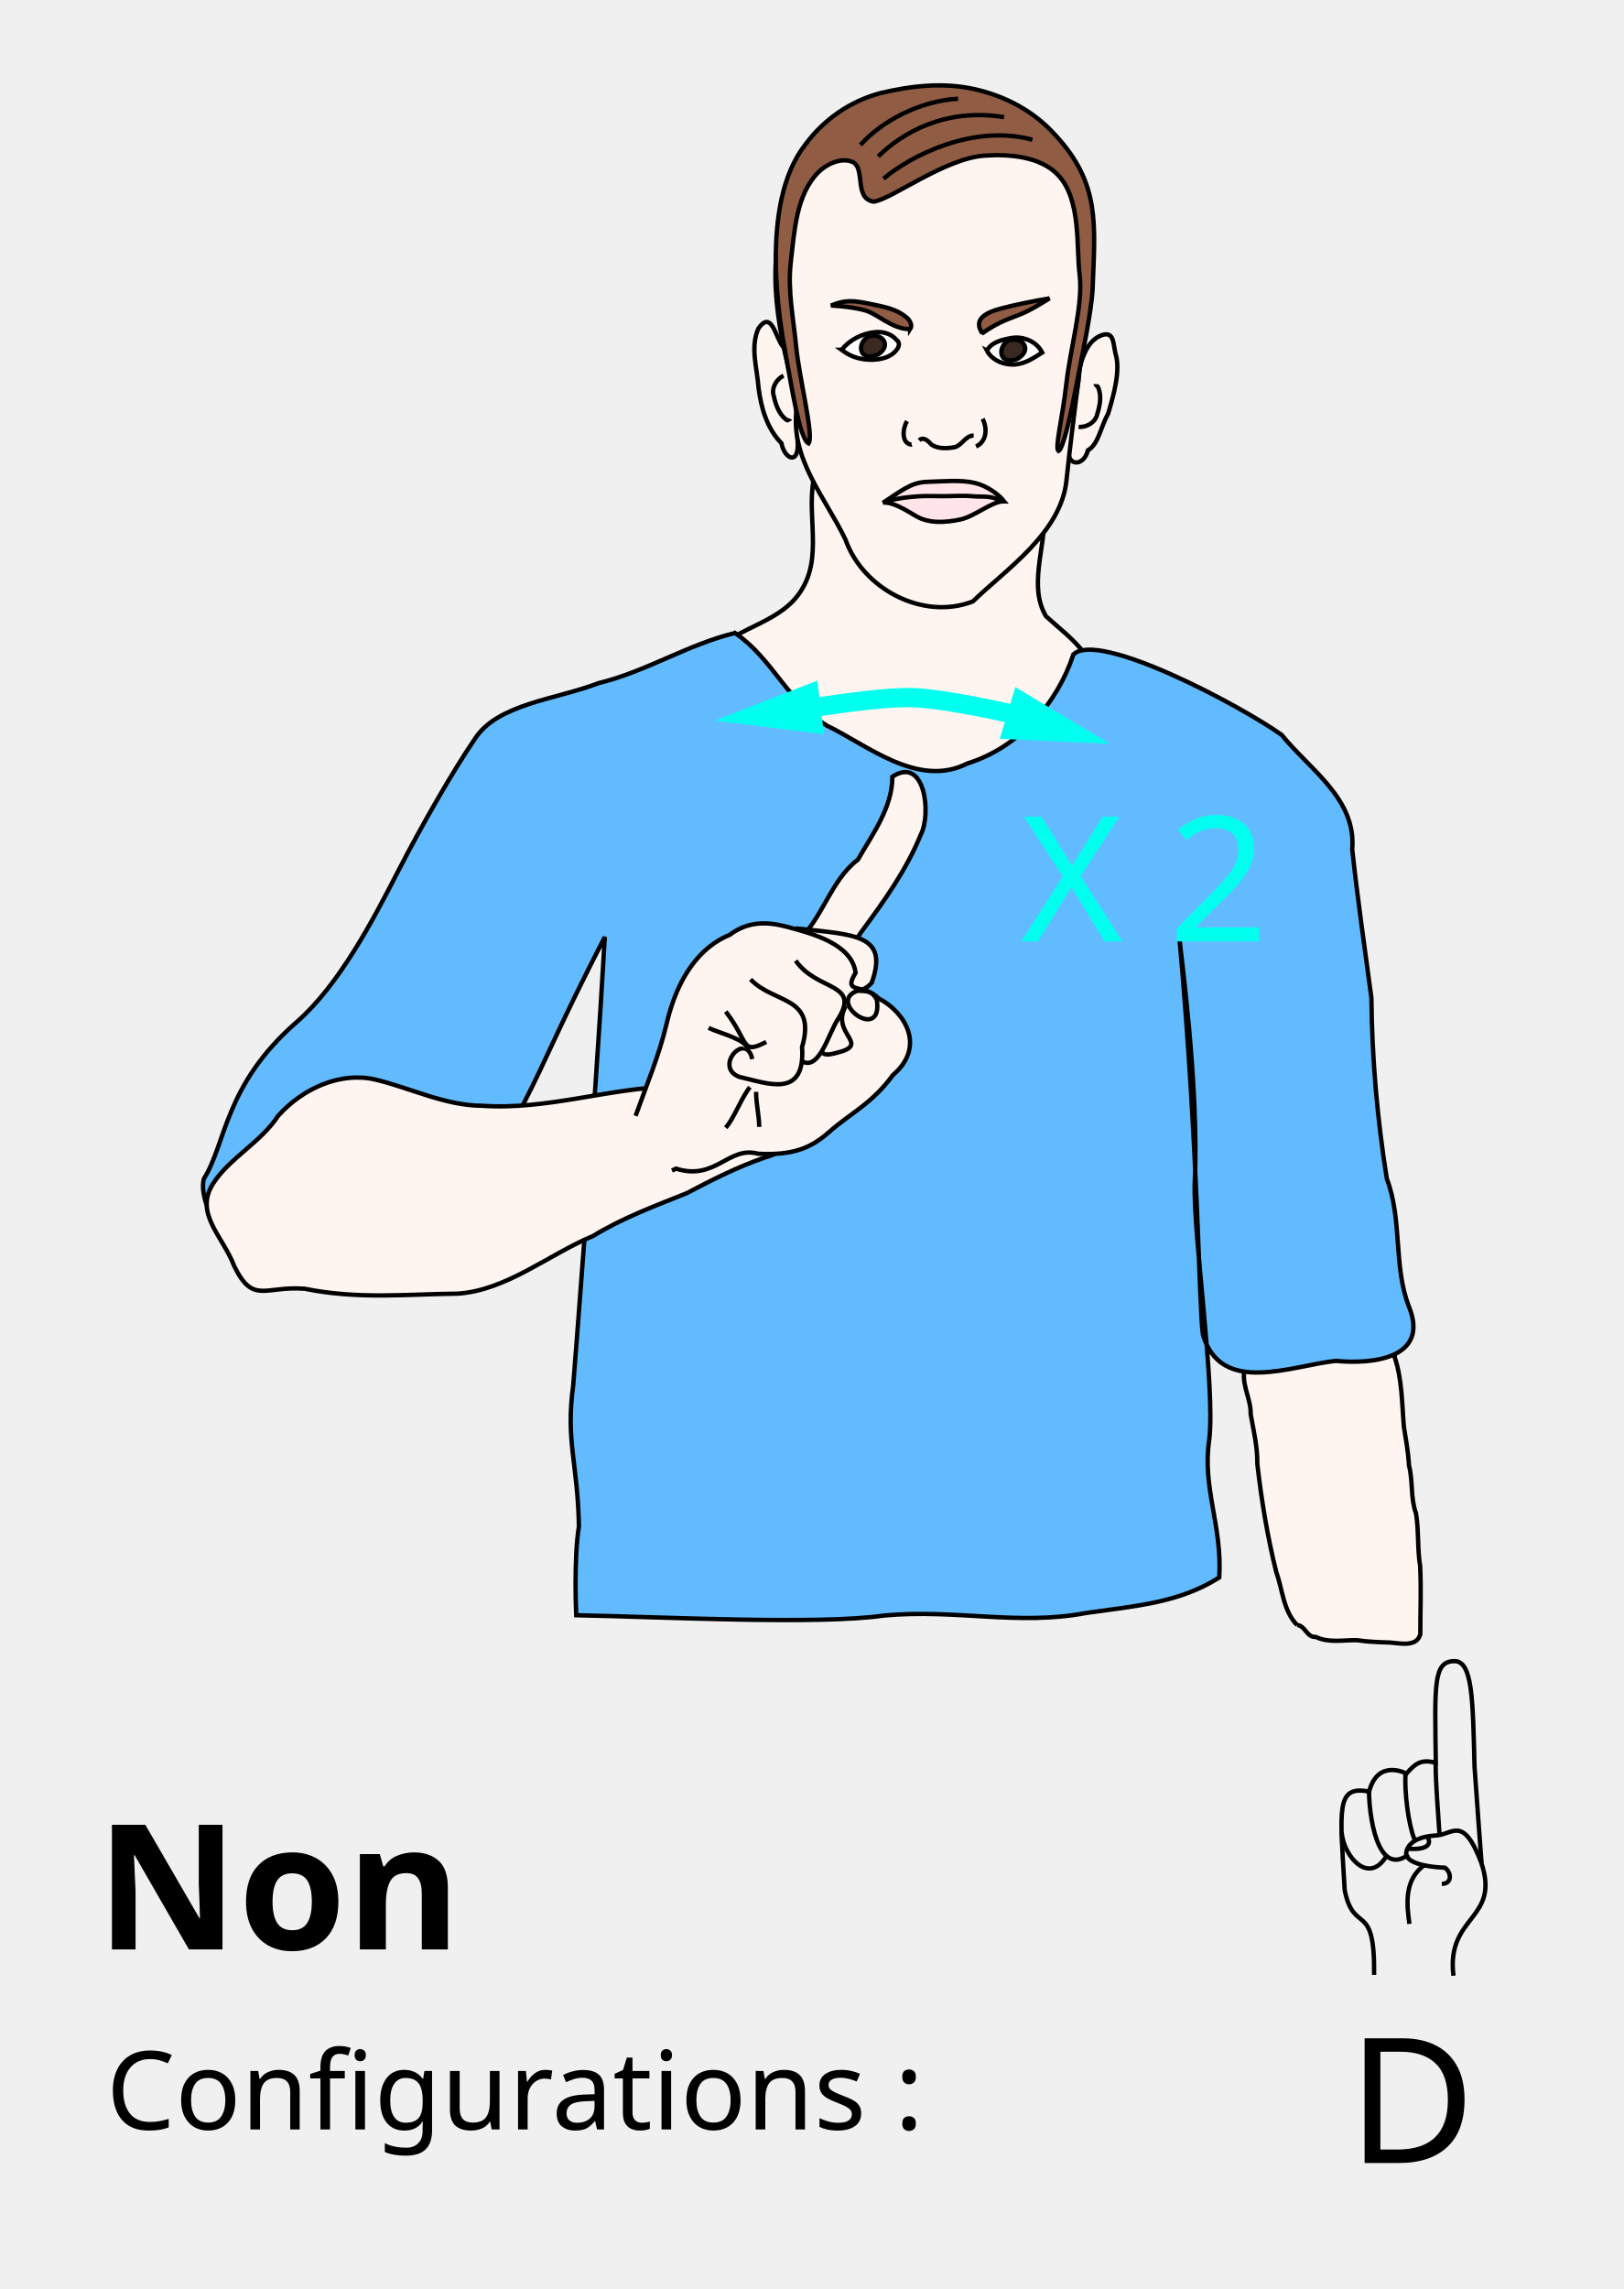
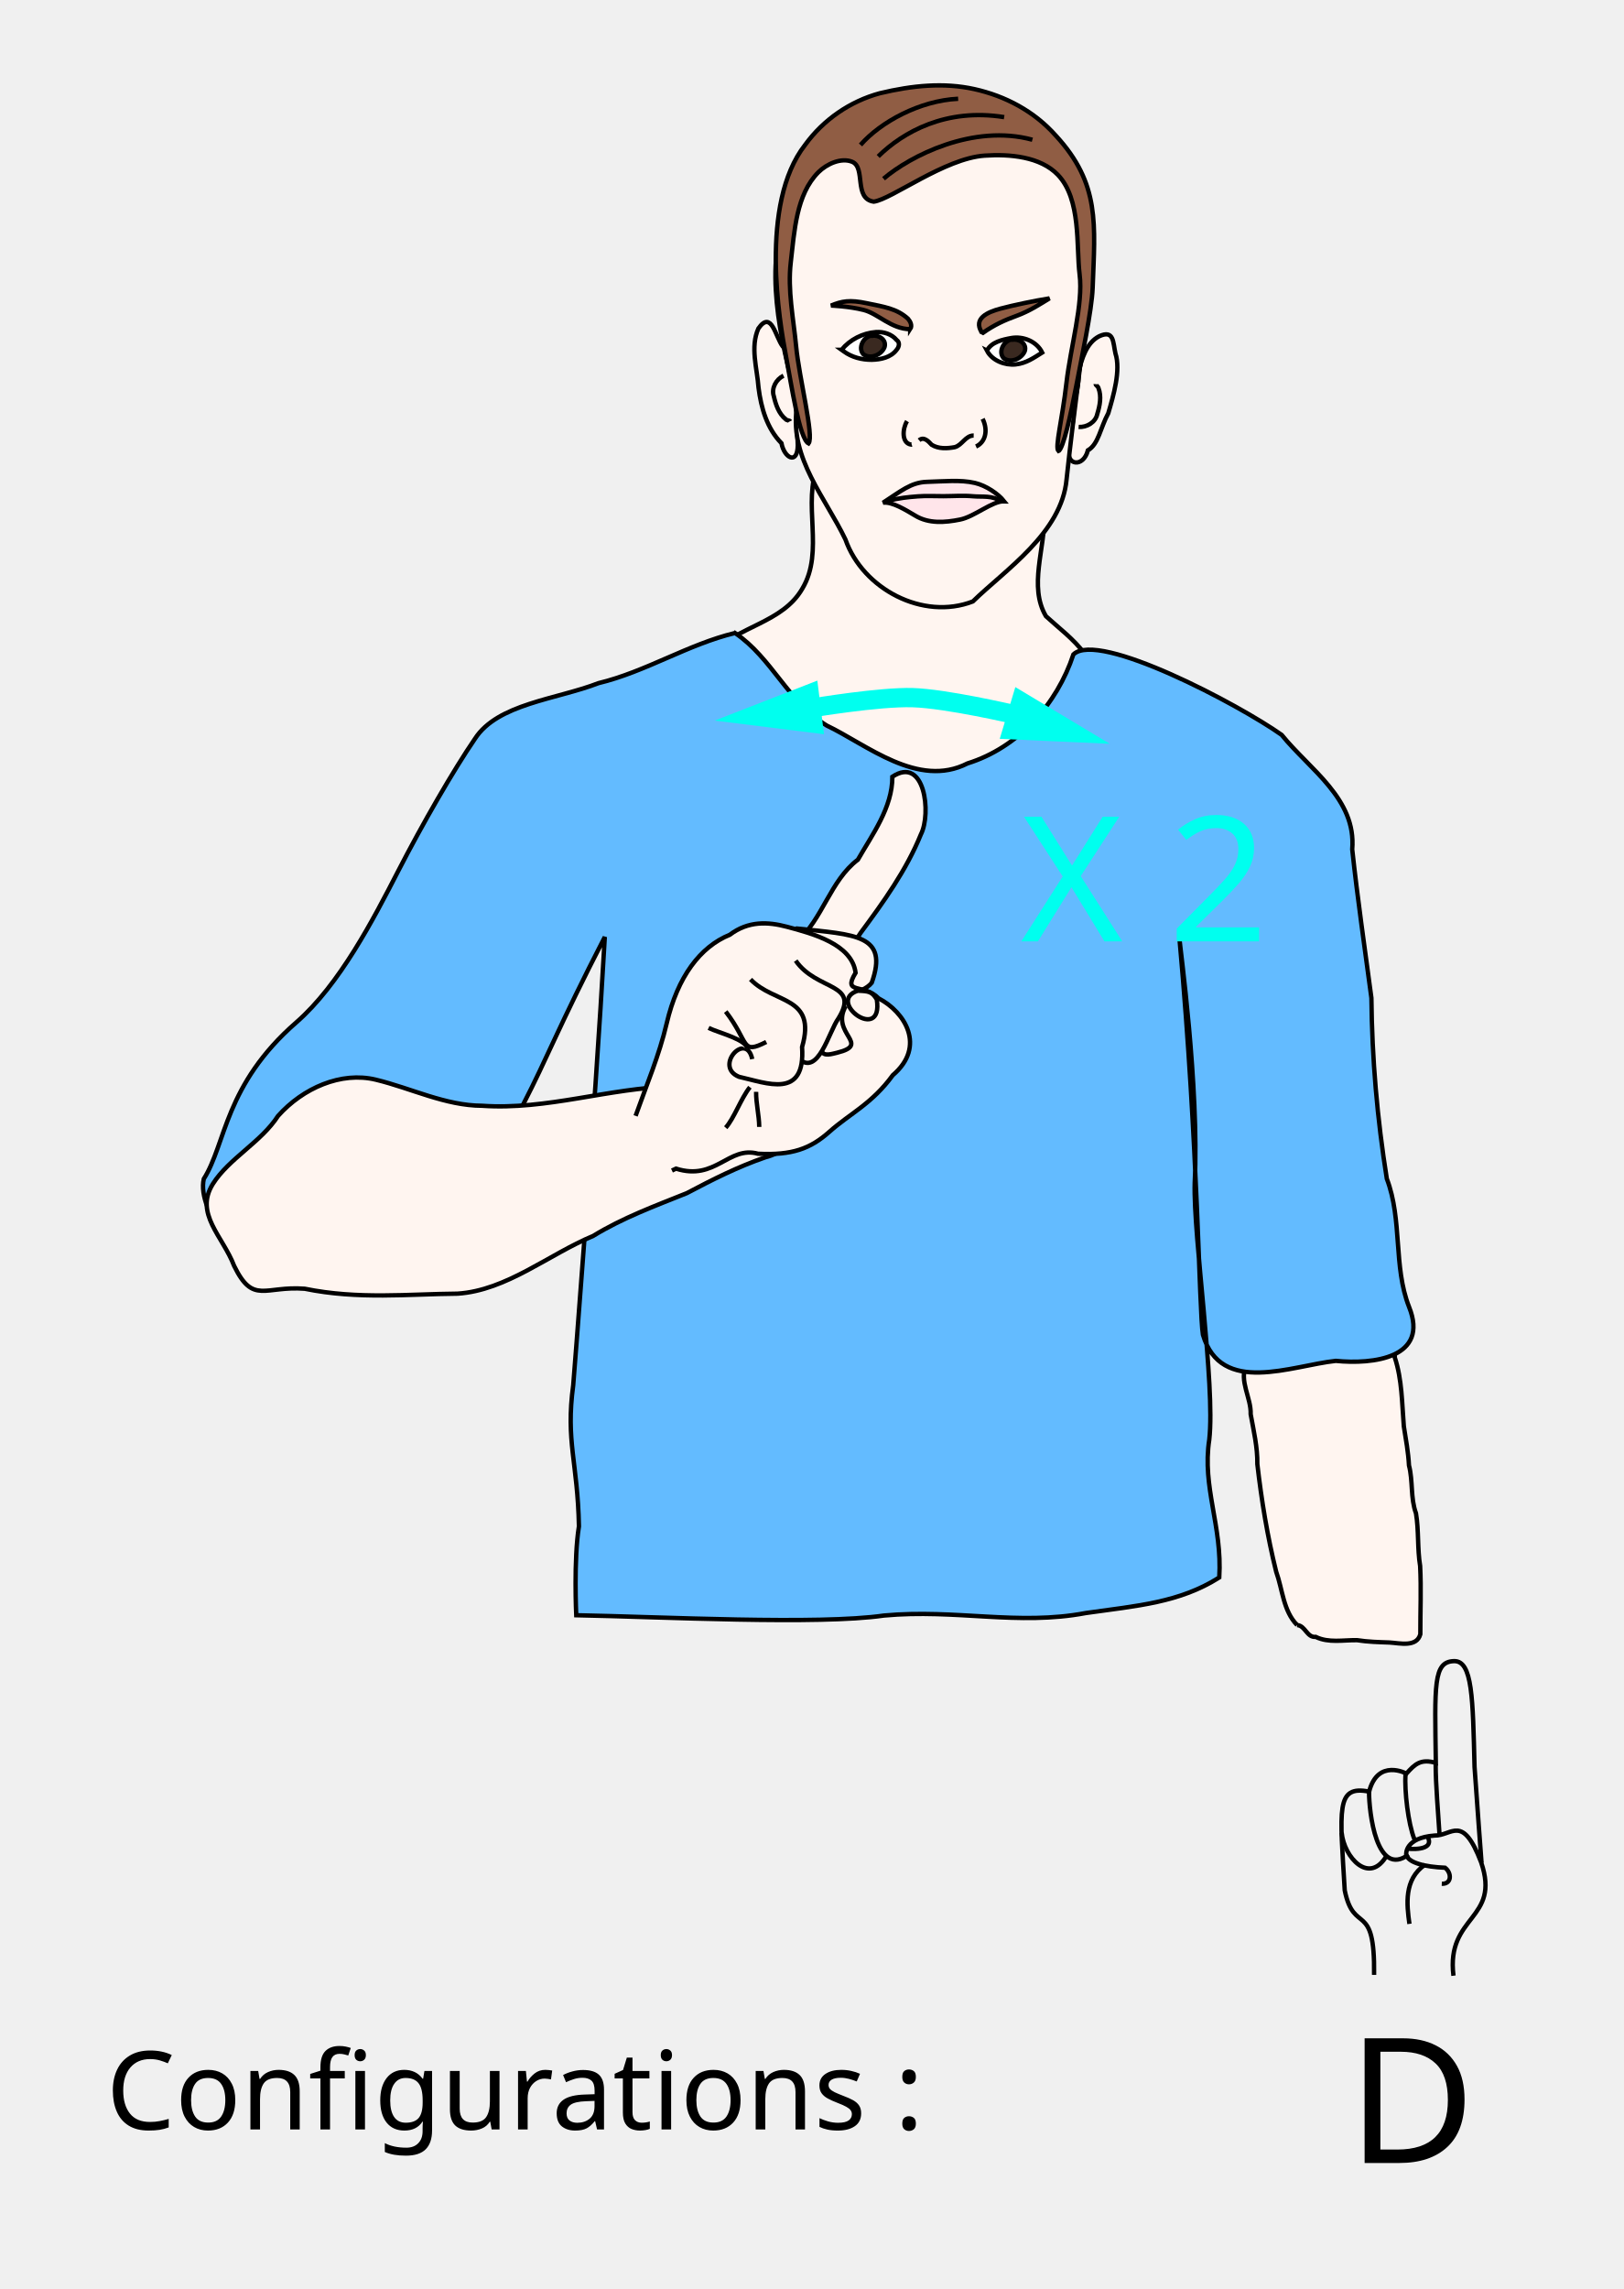
<svg xmlns="http://www.w3.org/2000/svg" width="105mm" height="148mm" viewBox="0 0 372.047 524.409" id="svg7366" version="1.1">
  <defs id="defs7368" />
  <g id="layer1" transform="translate(0,-527.9528)">
    <g id="g8008" transform="translate(8.66751,22.22336)">
      <g transform="translate(-17.61686,-99.57864)" style="opacity:1;fill:#fff5f0;fill-opacity:1" id="g4236">
        <path style="fill:#fff5f0;fill-opacity:1;fill-rule:evenodd;stroke:#000000;stroke-width:1px;stroke-linecap:butt;stroke-linejoin:miter;stroke-opacity:1" d="m 188.304,684.684 c -1.713,-2.255 -2.557,-8.421 -5.579,-4.122 -1.912,4.295 -0.285,9.108 0.034,13.577 0.582,4.595 1.932,9.34 5.252,12.711 0.627,3.355 3.669,5.076 3.737,0.507 -0.272,-6.582 -0.202,-13.288 -2.002,-19.698 -0.198,-1.082 -0.437,-2.336 -1.442,-2.975 z" id="path4238" />
        <path style="fill:#fff5f0;fill-opacity:1;fill-rule:evenodd;stroke:#000000;stroke-width:1px;stroke-linecap:butt;stroke-linejoin:miter;stroke-opacity:1" d="m 188.482,691.38 c -1.67,0.814 -2.838,2.865 -2.223,4.7 0.447,1.935 1.131,3.998 2.73,5.279 0.224,0.287 0.902,0.248 1.011,0.468" id="path4240" />
      </g>
      <g transform="translate(-17.61686,-99.57864)" style="opacity:1;fill:#fff5f0;fill-opacity:1" id="g4242">
        <path style="fill:#fff5f0;fill-opacity:1;fill-rule:evenodd;stroke:#000000;stroke-width:1px;stroke-linecap:butt;stroke-linejoin:miter;stroke-opacity:1" d="m 256.071,690.487 c 0.803,-2.988 1.779,-6.61 4.732,-8.139 3.432,-1.589 3.16,1.394 3.736,3.932 1.26,3.821 -0.459,9.696 -1.641,13.701 -1.815,3.327 -2.232,7.102 -4.674,8.502 -1.021,4.029 -5.176,3.521 -4.268,-0.491 0.021,-2.892 1.103,-5.65 0.998,-8.561 0.178,-2.995 1.393,-5.935 1.118,-8.945 z" id="path4244" />
        <path id="path4246" d="m 256.101,703.121 c 1.853,0.13 3.891,-1.062 4.275,-2.959 0.581,-1.9 1.02,-4.028 0.275,-5.937 -0.05,-0.361 -0.657,-0.666 -0.642,-0.911" style="fill:#fff5f0;fill-opacity:1;fill-rule:evenodd;stroke:#000000;stroke-width:1px;stroke-linecap:butt;stroke-linejoin:miter;stroke-opacity:1" />
      </g>
      <path id="path4248" d="m 154.63,655.383 c 5.825,-6.272 15.958,-6.913 20.523,-14.754 5.241,-8.694 -0.165,-19.511 3.696,-28.682 12.884,-2.697 25.788,1.539 38.687,2.025 5.535,0.447 16.517,1.664 13.076,9.807 0.218,7.624 -3.649,16.273 0.385,23.124 5.453,5.017 14.891,11.156 9.422,19.678 -2.927,8.332 -12.067,9.818 -17.27,16.114 -5.538,6.295 -14.367,7.202 -22.096,5.249 -13.499,-2.966 -22.733,-13.874 -32.865,-22.306 -4.596,-2.892 -10.797,-7.66 -12.799,-11.264" style="opacity:1;fill:#fff5f0;fill-opacity:1;fill-rule:evenodd;stroke:#000000;stroke-width:1px;stroke-linecap:butt;stroke-linejoin:miter;stroke-opacity:1" />
      <path id="path4250" d="m 173.902,597.482 c -3.884,-14.491 -7.654,-30.361 -2.061,-44.936 2.16,-9.385 9.572,-17.122 18.816,-19.805 6.863,-2.294 14.152,-4.511 21.412,-2.665 17.749,3.673 31.901,21.922 28.861,40.206 -1.529,16.96 -3.407,28.31 -5.202,45.243 -1.093,12.304 -14.128,20.811 -21.478,27.995 -11.426,4.435 -25.223,-2.868 -29.192,-14.187 -4.556,-9.523 -12.715,-18.599 -11.176,-29.887 l 0.07,-0.979 -0.051,-0.985 z" style="opacity:1;fill:#fff5f0;fill-opacity:1;fill-rule:evenodd;stroke:#000000;stroke-width:1px;stroke-linecap:butt;stroke-linejoin:miter;stroke-opacity:1" />
      <path id="path4252" d="m 184.169,585.875 c 1.917,-2.357 4.86,-3.844 7.881,-4.072 1.742,-0.113 3.588,0.453 4.737,1.818 0.821,0.576 0.56,1.609 -0.012,2.259 -1.309,1.751 -3.631,2.231 -5.699,2.275 -2.26,0.016 -4.563,-0.572 -6.4,-1.924 -0.171,-0.116 -0.34,-0.235 -0.508,-0.356 z" style="opacity:1;fill:#ffffff;fill-opacity:1;fill-rule:evenodd;stroke:#000000;stroke-width:1px;stroke-linecap:butt;stroke-linejoin:miter;stroke-opacity:1" />
      <path id="path4254" d="m 190.777,582.661 c -1.687,0.435 -2.877,2.819 -1.619,4.229 1.615,1.234 4.144,0.136 4.853,-1.624 0.52,-1.69 -1.295,-2.866 -2.808,-2.596 l -0.213,-0.003 -0.213,-0.006 0,0 z" style="opacity:1;fill:#3a2920;fill-opacity:1;fill-rule:evenodd;stroke:#000000;stroke-width:1px;stroke-linecap:butt;stroke-linejoin:miter;stroke-opacity:1" />
      <path id="path4256" d="m 217.473,586.054 c 1.064,-1.985 3.543,-2.505 5.576,-2.881 2.729,-0.487 5.84,0.769 7.086,3.326 -1.906,1.191 -3.65,2.464 -6.086,2.716 -2.436,0.252 -5.364,-0.838 -6.577,-3.162 z" style="opacity:1;fill:#ffffff;fill-opacity:1;fill-rule:evenodd;stroke:#000000;stroke-width:1px;stroke-linecap:butt;stroke-linejoin:miter;stroke-opacity:1" />
      <path id="path4258" d="m 216.234,581.796 c -1.877,-3.088 1.303,-4.537 4.277,-5.342 2.973,-0.805 8.024,-1.851 11.304,-2.371 -1.962,1.202 -4.663,2.959 -7.467,3.972 -2.804,1.013 -5.24,2.13 -7.774,3.921 l -0.34,-0.179 z" style="opacity:1;fill:#905d44;fill-opacity:1;fill-rule:evenodd;stroke:#000000;stroke-width:1px;stroke-linecap:butt;stroke-linejoin:miter;stroke-opacity:1" />
      <path id="path4260" d="m 199.888,581.144 c -4.346,-0.021 -7.315,-3.556 -10.68,-4.407 -3.365,-0.851 -7.451,-1.004 -7.451,-1.004 2.49,-1.021 4.253,-1.361 8.179,-0.537 3.926,0.825 6.857,1.193 9.453,3.553 0.55,0.639 1.035,1.597 0.499,2.396 z" style="opacity:1;fill:#905d44;fill-opacity:1;fill-rule:evenodd;stroke:#000000;stroke-width:1px;stroke-linecap:butt;stroke-linejoin:miter;stroke-opacity:1" />
      <path id="path4262" d="m 216.491,601.679 c 1.351,2.789 0.554,5.418 -1.518,6.34" style="opacity:1;fill:none;fill-rule:evenodd;stroke:#000000;stroke-width:1px;stroke-linecap:butt;stroke-linejoin:miter;stroke-opacity:1" />
      <path id="path4264" d="m 201.937,606.59 c 1.102,-0.932 2.164,0.284 2.868,1.032 1.572,0.985 3.552,0.875 5.304,0.551 1.689,-0.448 2.479,-2.695 4.329,-2.655" style="opacity:1;fill:none;fill-rule:evenodd;stroke:#000000;stroke-width:1px;stroke-linecap:butt;stroke-linejoin:miter;stroke-opacity:1" />
      <path id="path4266" d="m 199.169,602.215 c -1.056,1.728 -1.315,5.071 0.99,5.381 l 0.052,-0.015 0.03,-0.009" style="opacity:1;fill:none;fill-rule:evenodd;stroke:#000000;stroke-width:1px;stroke-linecap:butt;stroke-linejoin:miter;stroke-opacity:1" />
      <path id="path4268" d="m 193.664,620.9 c 4.036,-2.595 6.385,-4.69 10.112,-4.78 3.666,-0.089 7.644,-0.528 10.967,0.258 2.56,0.606 5.32,2.475 6.68,4.2 -2.712,-0.092 -6.838,3.549 -10.115,4.185 -3.41,0.69 -7.198,0.994 -10.302,-0.927 -2.003,-1.181 -5.27,-3.242 -7.342,-2.936 z" style="opacity:1;fill:#ffe5ea;fill-opacity:1;fill-rule:evenodd;stroke:#000000;stroke-width:1px;stroke-linecap:butt;stroke-linejoin:miter;stroke-opacity:1" />
      <path id="path4270" d="m 194.719,620.467 c 2.893,-0.673 4.591,-0.844 6.914,-1.023 1.95,-0.15 3.912,-0.035 5.868,-0.039 2.26,-0.004 4.53,-0.19 6.781,0.019 2.186,0.202 4.375,-0.27 6.477,1.192" style="opacity:1;fill:none;fill-rule:evenodd;stroke:#000000;stroke-width:1px;stroke-linecap:butt;stroke-linejoin:miter;stroke-opacity:1" />
      <path id="path4272" d="m 288.549,878.032 c -3.196,-3.279 -3.317,-8.132 -4.797,-12.23 -2.014,-8.102 -3.365,-16.358 -4.315,-24.646 0.056,-3.863 -0.848,-7.661 -1.527,-11.415 0.141,-3.808 -2.709,-7.595 -1.022,-11.328 1.528,-1.574 4.124,-1.968 6.052,-3.136 3.004,-1.386 6.245,-2.065 9.392,-3.029 4.422,-0.981 8.971,-1.299 13.472,-1.6 3.358,-0.189 5.355,3.059 5.123,6.065 1.688,5.09 1.637,10.518 2.078,15.797 0.469,2.967 1.023,5.949 1.178,8.938 0.939,3.598 0.311,7.448 1.605,10.979 0.671,3.994 0.293,8.082 0.953,12.078 0.264,5.203 0.031,10.423 0.044,15.624 -0.835,3.062 -4.715,2.037 -7.053,1.898 -2.559,-0.09 -4.931,-0.141 -7.454,-0.535 -3.15,-0.051 -6.507,0.687 -9.467,-0.75 -2.05,0.189 -2.348,-2.576 -4.263,-2.71 z" style="opacity:1;fill:#fff5f0;fill-opacity:1;fill-rule:evenodd;stroke:#000000;stroke-width:1px;stroke-linecap:butt;stroke-linejoin:miter;stroke-opacity:1" />
      <path id="path4274" d="m 159.754,650.748 c -10.808,2.605 -20.422,8.872 -31.289,11.492 -9.616,3.734 -23.124,4.696 -28.31,12.752 -4.883,7.122 -12.001,19.46 -17.624,30.382 -5.623,10.921 -13.388,25.943 -23.283,34.565 -16.514,14.39 -16.091,27.804 -21.22,35.879 -1.737,7.651 9.77,19.94 11.002,22.652 1.232,2.713 12.835,-0.369 15.089,1.745 6.547,0.852 7.025,1.683 12.377,0.319 5.972,-1.522 13.014,-8.219 15.627,-12.904 5.56,-9.967 11.335,-13.88 19.18,-29.052 5.374,-10.393 8.018,-17.623 18.615,-38.188 -2.362,41.767 -7.241,102.692 -7.241,102.692 -1.758,12.981 1.021,17.464 1.312,32.338 -1.225,7.556 -0.619,20.359 -0.619,20.359 19.506,0.366 55.532,2.246 70.5,0.07 16.544,-1.532 30.675,2.382 46.268,-0.576 11.787,-1.667 21.473,-2.372 30.576,-8.146 0.731,-11.813 -3.989,-20.685 -2.291,-31.58 1.414,-12.511 -3.704,-46.524 -3.336,-58.874 1.084,-21.842 -3.431,-54.449 -3.475,-55.677 4.357,48.174 4.445,84.751 5.356,90.512 4.138,14.023 20.296,7.069 30.438,5.994 8.512,0.856 21.52,-0.625 16.793,-12.369 -3.65,-9.276 -1.476,-19.877 -5.096,-29.363 -2.19,-13.705 -3.398,-27.53 -3.529,-41.41 -1.513,-11.349 -3.166,-22.653 -4.396,-34.045 0.977,-11.598 -9.762,-18.296 -16.16,-26.221 -9.746,-6.916 -41.987,-23.958 -47.725,-18.441 -3.734,11.35 -12.573,21.335 -24.268,24.975 -11.342,5.799 -23.078,-4.302 -32.246,-8.671 -8.987,-5.495 -12.487,-15.422 -21.024,-21.21 z" style="opacity:1;fill:#63bbff;fill-opacity:1;fill-rule:evenodd;stroke:#000000;stroke-width:1px;stroke-linecap:butt;stroke-linejoin:miter;stroke-opacity:1" />
      <path style="opacity:1;fill:#3a2920;fill-opacity:1;fill-rule:evenodd;stroke:#000000;stroke-width:1px;stroke-linecap:butt;stroke-linejoin:miter;stroke-opacity:1" d="m 222.919,583.554 c -1.687,0.435 -2.877,2.819 -1.619,4.229 1.615,1.234 4.144,0.136 4.853,-1.624 0.52,-1.69 -1.295,-2.866 -2.808,-2.596 l -0.213,-0.003 -0.213,-0.006 0,0 z" id="path4276" />
      <path style="opacity:1;fill:#905d44;fill-opacity:1;fill-rule:evenodd;stroke:#000000;stroke-width:1px;stroke-linecap:butt;stroke-linejoin:miter;stroke-opacity:1" d="m 171.431,587.315 c -1.464,-7.713 -6.207,-34.842 4.381,-48.39 4.18,-5.764 10.275,-9.983 17.15,-11.841 7.447,-1.778 14.63,-2.491 21.63,-0.941 7.118,1.58 13.741,5.092 18.662,10.648 10.228,11.083 8.972,20.384 8.45,34.873 -0.189,5.229 -2.561,16.235 -3.773,22.564 -1.205,6.293 -2.967,14.422 -4.069,14.835 -0.853,-0.862 0.863,-7.117 1.826,-15.535 0.961,-8.397 3.879,-18.095 3.025,-24.917 -0.802,-6.407 0.408,-17.207 -4.984,-22.827 -4.006,-4.175 -11.018,-4.796 -16.79,-4.4 -9.146,0.629 -21.359,10.035 -25.4,10.545 -4.672,-0.69 -1.745,-7.831 -4.953,-9.136 -2.502,-1.018 -5.833,0.489 -7.74,2.403 -5.081,5.102 -5.483,13.505 -6.32,20.657 -0.746,6.368 0.614,12.813 1.227,19.196 0.715,7.453 4.153,20.586 2.855,22.279 -2.104,-1.052 -3.904,-13.306 -5.177,-20.014 z" id="path4308" />
      <path id="path4310" d="m 193.784,546.674 c 6.048,-5.178 20.563,-12.636 34.107,-8.929" style="opacity:1;fill:none;fill-rule:evenodd;stroke:#000000;stroke-width:1px;stroke-linecap:butt;stroke-linejoin:miter;stroke-opacity:1" />
      <path style="opacity:1;fill:none;fill-rule:evenodd;stroke:#000000;stroke-width:1px;stroke-linecap:butt;stroke-linejoin:miter;stroke-opacity:1" d="m 192.559,541.568 c 5.681,-5.578 15.546,-11.152 28.865,-9.001" id="path4374" />
      <path id="path4376" d="m 188.505,538.937 c 4.6,-5.273 13.608,-10.167 22.375,-10.579" style="opacity:1;fill:none;fill-rule:evenodd;stroke:#000000;stroke-width:1px;stroke-linecap:butt;stroke-linejoin:miter;stroke-opacity:1" />
      <path id="path4439" d="m 145.659,754.62 c -14.742,0.337 -29.007,5.479 -43.84,4.441 -8.486,-0.039 -16.251,-4.013 -24.377,-5.976 -7.957,-1.923 -16.685,1.914 -22.396,8.297 -3.878,6.013 -11.289,9.786 -14.933,15.576 -4.284,6.807 2.263,11.966 4.868,18.782 4.354,8.942 6.99,4.534 16.174,5.24 12.276,2.513 23.899,1.206 35.039,1.124 11.23,-0.734 20.969,-9.052 31.047,-13.219 6.759,-4.152 14.162,-6.863 21.47,-9.806 5.871,-3.104 11.774,-6.086 18.021,-8.217 6.756,-1.648 12.733,-10.357 3.39,-13.384 -9.583,-6.872 -19.89,-4.903 -24.464,-2.857 z" style="opacity:1;fill:#fff5f0;fill-opacity:1;fill-rule:evenodd;stroke:#000000;stroke-width:1px;stroke-linecap:butt;stroke-linejoin:miter;stroke-opacity:1" />
      <path id="path4447" d="m 173.874,721.584 c 6.084,-5.499 7.674,-14.06 14.034,-18.905 3.264,-5.716 7.913,-11.899 7.901,-19.002 7.426,-4.915 8.984,8.403 6.536,13.21 -3.344,8.237 -8.576,15.488 -13.826,22.585 -7.584,12.033 -12.063,11.738 -14.645,2.112 z" style="opacity:1;fill:#fff5f0;fill-opacity:1;fill-rule:evenodd;stroke:#000000;stroke-width:1px;stroke-linecap:butt;stroke-linejoin:miter;stroke-opacity:1" />
      <path id="path4443" d="m 173.904,718.451 c 13.482,1.439 21.095,1.385 17.176,12.432 -4.349,5.441 -25.421,3.012 -19.532,-5.555 1.679,-1.167 0.734,-5.775 2.356,-6.877 z" style="opacity:1;fill:#fff5f0;fill-opacity:1;fill-rule:evenodd;stroke:#000000;stroke-width:1px;stroke-linecap:butt;stroke-linejoin:miter;stroke-opacity:1" />
      <path id="path4441" d="m 136.971,761.375 c 2.422,-6.842 5.426,-13.913 7.117,-21.162 2.504,-10.729 7.689,-17.568 14.469,-20.33 4.258,-3.204 8.733,-2.983 13.081,-1.829 5.902,1.567 14.911,3.972 15.744,10.541 -3.086,5.105 1.883,2.313 5.282,5.864 6.01,3.105 10.949,10.999 3.246,17.59 -4.787,6.576 -9.883,8.826 -14.513,12.955 -4.392,3.917 -8.598,5.44 -16.369,5.045 -6.799,-1.865 -9.722,6.3 -18.791,3.413 l -0.935,0.442" style="opacity:1;fill:#fff5f0;fill-opacity:1;fill-rule:evenodd;stroke:#000000;stroke-width:1px;stroke-linecap:butt;stroke-linejoin:miter;stroke-opacity:1" />
      <path id="path4449" d="m 187.865,732.71 c -7.369,2.465 5.897,12.139 4.379,2.004 -1.078,-1.825 -1.88,-1.929 -4.379,-2.004 z" style="opacity:1;fill:#fff5f0;fill-opacity:1;fill-rule:evenodd;stroke:#000000;stroke-width:1px;stroke-linecap:butt;stroke-linejoin:miter;stroke-opacity:1" />
      <path id="path4451" d="m 185.124,736.227 c -3.605,6.361 5.976,8.705 -1.994,10.685 -1.061,0.216 -3.145,1.022 -3.542,-0.506" style="opacity:1;fill:#fff5f0;fill-opacity:1;fill-rule:evenodd;stroke:#000000;stroke-width:1px;stroke-linecap:butt;stroke-linejoin:miter;stroke-opacity:1" />
      <path id="path4453" d="m 173.657,725.818 c 4.857,7.008 14.84,4.993 9.805,13.211 -2.253,3.084 -4.625,13.513 -9.232,9.163" style="opacity:1;fill:#fff5f0;fill-opacity:1;fill-rule:evenodd;stroke:#000000;stroke-width:1px;stroke-linecap:butt;stroke-linejoin:miter;stroke-opacity:1" />
      <path id="path4455" d="m 163.314,730.103 c 5.417,5.674 15.209,3.741 11.805,15.502 0.812,12.059 -8.075,8.237 -14.446,6.823 -5.86,-2.364 1.666,-10.562 3.021,-4.059" style="opacity:1;fill:#fff5f0;fill-opacity:1;fill-rule:evenodd;stroke:#000000;stroke-width:1px;stroke-linecap:butt;stroke-linejoin:miter;stroke-opacity:1" />
      <path id="path4457" d="m 153.695,741.227 c 2.404,1.162 8.854,2.672 8.889,4.867" style="opacity:1;fill:#fff5f0;fill-opacity:1;fill-rule:evenodd;stroke:#000000;stroke-width:1px;stroke-linecap:butt;stroke-linejoin:miter;stroke-opacity:1" />
      <path id="path4459" d="m 157.624,737.477 c 5.483,7.138 3.404,9.952 9.286,6.964" style="opacity:1;fill:#fff5f0;fill-opacity:1;fill-rule:evenodd;stroke:#000000;stroke-width:1px;stroke-linecap:butt;stroke-linejoin:miter;stroke-opacity:1" />
      <path id="path4461" d="m 163.159,754.799 c -2.133,2.742 -3.557,7.037 -5.536,9.286" style="opacity:1;fill:#fff5f0;fill-opacity:1;fill-rule:evenodd;stroke:#000000;stroke-width:1px;stroke-linecap:butt;stroke-linejoin:miter;stroke-opacity:1" />
      <path id="path4463" d="m 164.588,755.87 c -0.028,2.7 0.682,5.34 0.714,8.036" style="opacity:1;fill:#fff5f0;fill-opacity:1;fill-rule:evenodd;stroke:#000000;stroke-width:1px;stroke-linecap:butt;stroke-linejoin:miter;stroke-opacity:1" />
      <g transform="matrix(0.9970214,0.07712513,-0.07712513,0.9970214,-440.7647,-88.04388)" id="g4537" style="opacity:1">
        <path id="path4529" d="m 674.482,703.836 c 0,0 15.198,-3.786 22.868,-4.141 7.67,-0.355 23.153,2.013 23.153,2.013 l 0.204,4.415 c 0,0 -15.483,-2.368 -23.153,-2.013 -7.67,0.355 -22.868,4.141 -22.868,4.141 z" style="opacity:1;fill:#00ffef;fill-opacity:1;stroke:none;stroke-width:0.2;stroke-miterlimit:4;stroke-dasharray:none;stroke-opacity:1" />
        <path transform="matrix(0.8251043,0.1807121,-0.07919793,0.3616058,464.9307,353.3161)" d="m 383.025,794.349 0,-16.726 0,-16.726 14.485,8.363 14.485,8.363 -14.485,8.363 z" id="path4531" style="opacity:1;fill:#00ffef;fill-opacity:1;stroke:none;stroke-width:0.2;stroke-miterlimit:4;stroke-dasharray:none;stroke-opacity:1" />
        <path style="opacity:1;fill:#00ffef;fill-opacity:1;stroke:none;stroke-width:0.2;stroke-miterlimit:4;stroke-dasharray:none;stroke-opacity:1" id="path4535" d="m 383.025,794.349 0,-16.726 0,-16.726 14.485,8.363 14.485,8.363 -14.485,8.363 z" transform="matrix(-0.8276589,0.1686261,-0.07390116,-0.3627253,1051.074,923.2349)" />
      </g>
      <text xml:space="preserve" style="font-style:normal;font-weight:normal;font-size:40px;line-height:125%;font-family:sans-serif;letter-spacing:0px;word-spacing:0px;opacity:1;fill:#000000;fill-opacity:1;stroke:none;stroke-width:1px;stroke-linecap:butt;stroke-linejoin:miter;stroke-opacity:1" x="225.203" y="721.402" id="text4542">
        <tspan id="tspan4544" x="225.203" y="721.402" style="fill:#00ffef;fill-opacity:1">X 2</tspan>
      </text>
    </g>
-     <text xml:space="preserve" style="font-style:normal;font-weight:normal;font-size:40px;line-height:125%;font-family:sans-serif;letter-spacing:0px;word-spacing:0px;fill:#000000;fill-opacity:1;stroke:none;stroke-width:1px;stroke-linecap:butt;stroke-linejoin:miter;stroke-opacity:1" x="22.059" y="974.569" id="text5980">
-       <tspan id="tspan5982" x="22.059" y="974.569" style="font-style:normal;font-variant:normal;font-weight:bold;font-stretch:normal;font-family:sans-serif;-inkscape-font-specification:'sans-serif Bold'">Non</tspan>
-     </text>
    <text xml:space="preserve" style="font-style:normal;font-weight:normal;font-size:40px;line-height:125%;font-family:sans-serif;letter-spacing:0px;word-spacing:0px;fill:#000000;fill-opacity:1;stroke:none;stroke-width:1px;stroke-linecap:butt;stroke-linejoin:miter;stroke-opacity:1" x="24.327" y="1015.81" id="text5984">
      <tspan id="tspan5986" x="24.327" y="1015.81" style="font-size:25px">Configurations : </tspan>
    </text>
    <text xml:space="preserve" style="font-style:normal;font-weight:normal;font-size:40px;line-height:125%;font-family:sans-serif;letter-spacing:0px;word-spacing:0px;fill:#000000;fill-opacity:1;stroke:none;stroke-width:1px;stroke-linecap:butt;stroke-linejoin:miter;stroke-opacity:1" x="308.814" y="1023.493" id="text6291">
      <tspan id="tspan6293" x="308.814" y="1023.493">D</tspan>
    </text>
    <g id="g4389" transform="translate(-206.7189,251.0623)">
      <path id="path4285" d="m 521.577,729.335 c 0.22,-17.352 -4.604,-8.954 -6.731,-19.366 -1.077,-18.664 -2.126,-24.129 5.592,-22.622 1.996,-7.678 8.55,-4.133 8.55,-4.133 1.958,-2.182 3.269,-3.431 6.735,-2.454 -0.243,-17.957 -0.608,-23.151 4.14,-23.308 4.267,-0.141 4.327,8.44 4.729,24.252 0.887,12.587 1.268,17.436 1.606,21.938" style="fill:none;fill-rule:evenodd;stroke:#000000;stroke-width:1px;stroke-linecap:butt;stroke-linejoin:miter;stroke-opacity:1" />
      <path id="path4287" d="m 539.764,729.529 c -1.744,-13.927 10.909,-12.714 6.339,-25.982 -4.299,-11.257 -6.671,-6.041 -10.691,-6.136 -6.877,0.531 -6.475,4.324 -6.475,4.324 0.359,1.933 4.319,2.859 8.902,3.054 1.547,1.177 1.574,3.766 -0.754,3.668" style="fill:none;fill-rule:evenodd;stroke:#000000;stroke-width:1px;stroke-linecap:butt;stroke-linejoin:miter;stroke-opacity:1" />
      <path id="path4289" d="m 529.228,700.422 c 0,0 6.359,0.73 4.643,-2.679" style="fill:none;fill-rule:evenodd;stroke:#000000;stroke-width:1px;stroke-linecap:butt;stroke-linejoin:miter;stroke-opacity:1" />
      <path id="path4291" d="m 533.246,704.082 c -4.874,3.39 -4.198,9.124 -3.571,13.571" style="fill:none;fill-rule:evenodd;stroke:#000000;stroke-width:1px;stroke-linecap:butt;stroke-linejoin:miter;stroke-opacity:1" />
      <path id="path4293" d="m 535.683,681.047 c 10e-4,4.756 0.595,11.349 0.893,16.256" style="fill:none;fill-rule:evenodd;stroke:#000000;stroke-width:1px;stroke-linecap:butt;stroke-linejoin:miter;stroke-opacity:1" />
      <path id="path4295" d="m 528.771,683.251 c -0.248,3.99 0.601,11.417 2.039,14.995" style="fill:none;fill-rule:evenodd;stroke:#000000;stroke-width:1px;stroke-linecap:butt;stroke-linejoin:miter;stroke-opacity:1" />
      <path id="path4297" d="m 520.419,687.359 c -0.018,4.597 1.676,19.912 9.076,14.402" style="fill:none;fill-rule:evenodd;stroke:#000000;stroke-width:1px;stroke-linecap:butt;stroke-linejoin:miter;stroke-opacity:1" />
      <path id="path4299" d="m 514.148,696.77 c 0.551,5.648 6.357,12.102 10.348,5.17" style="fill:none;fill-rule:evenodd;stroke:#000000;stroke-width:1px;stroke-linecap:butt;stroke-linejoin:miter;stroke-opacity:1" />
    </g>
  </g>
</svg>
